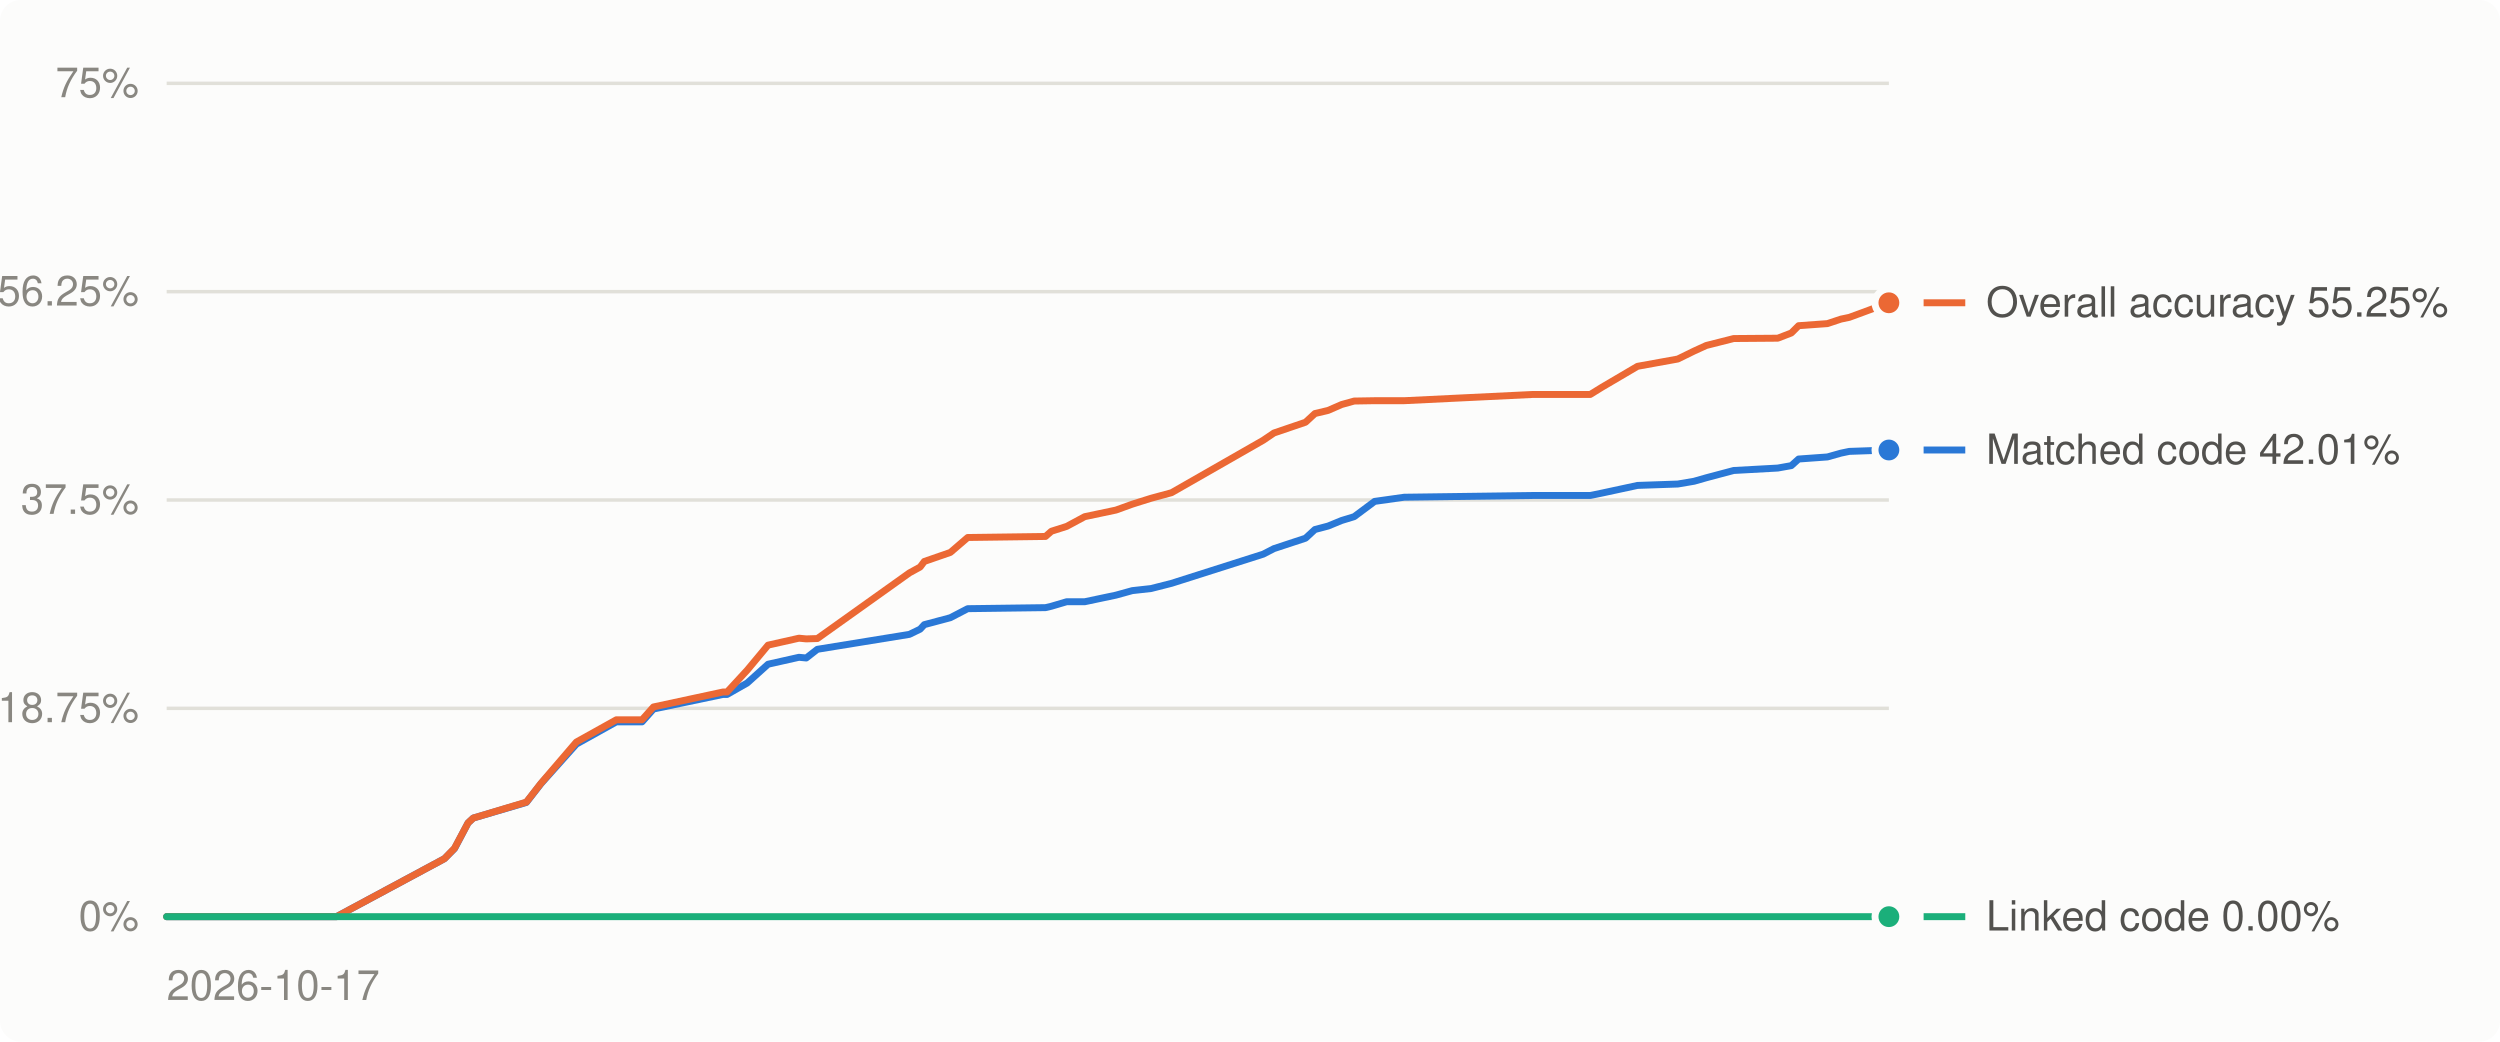
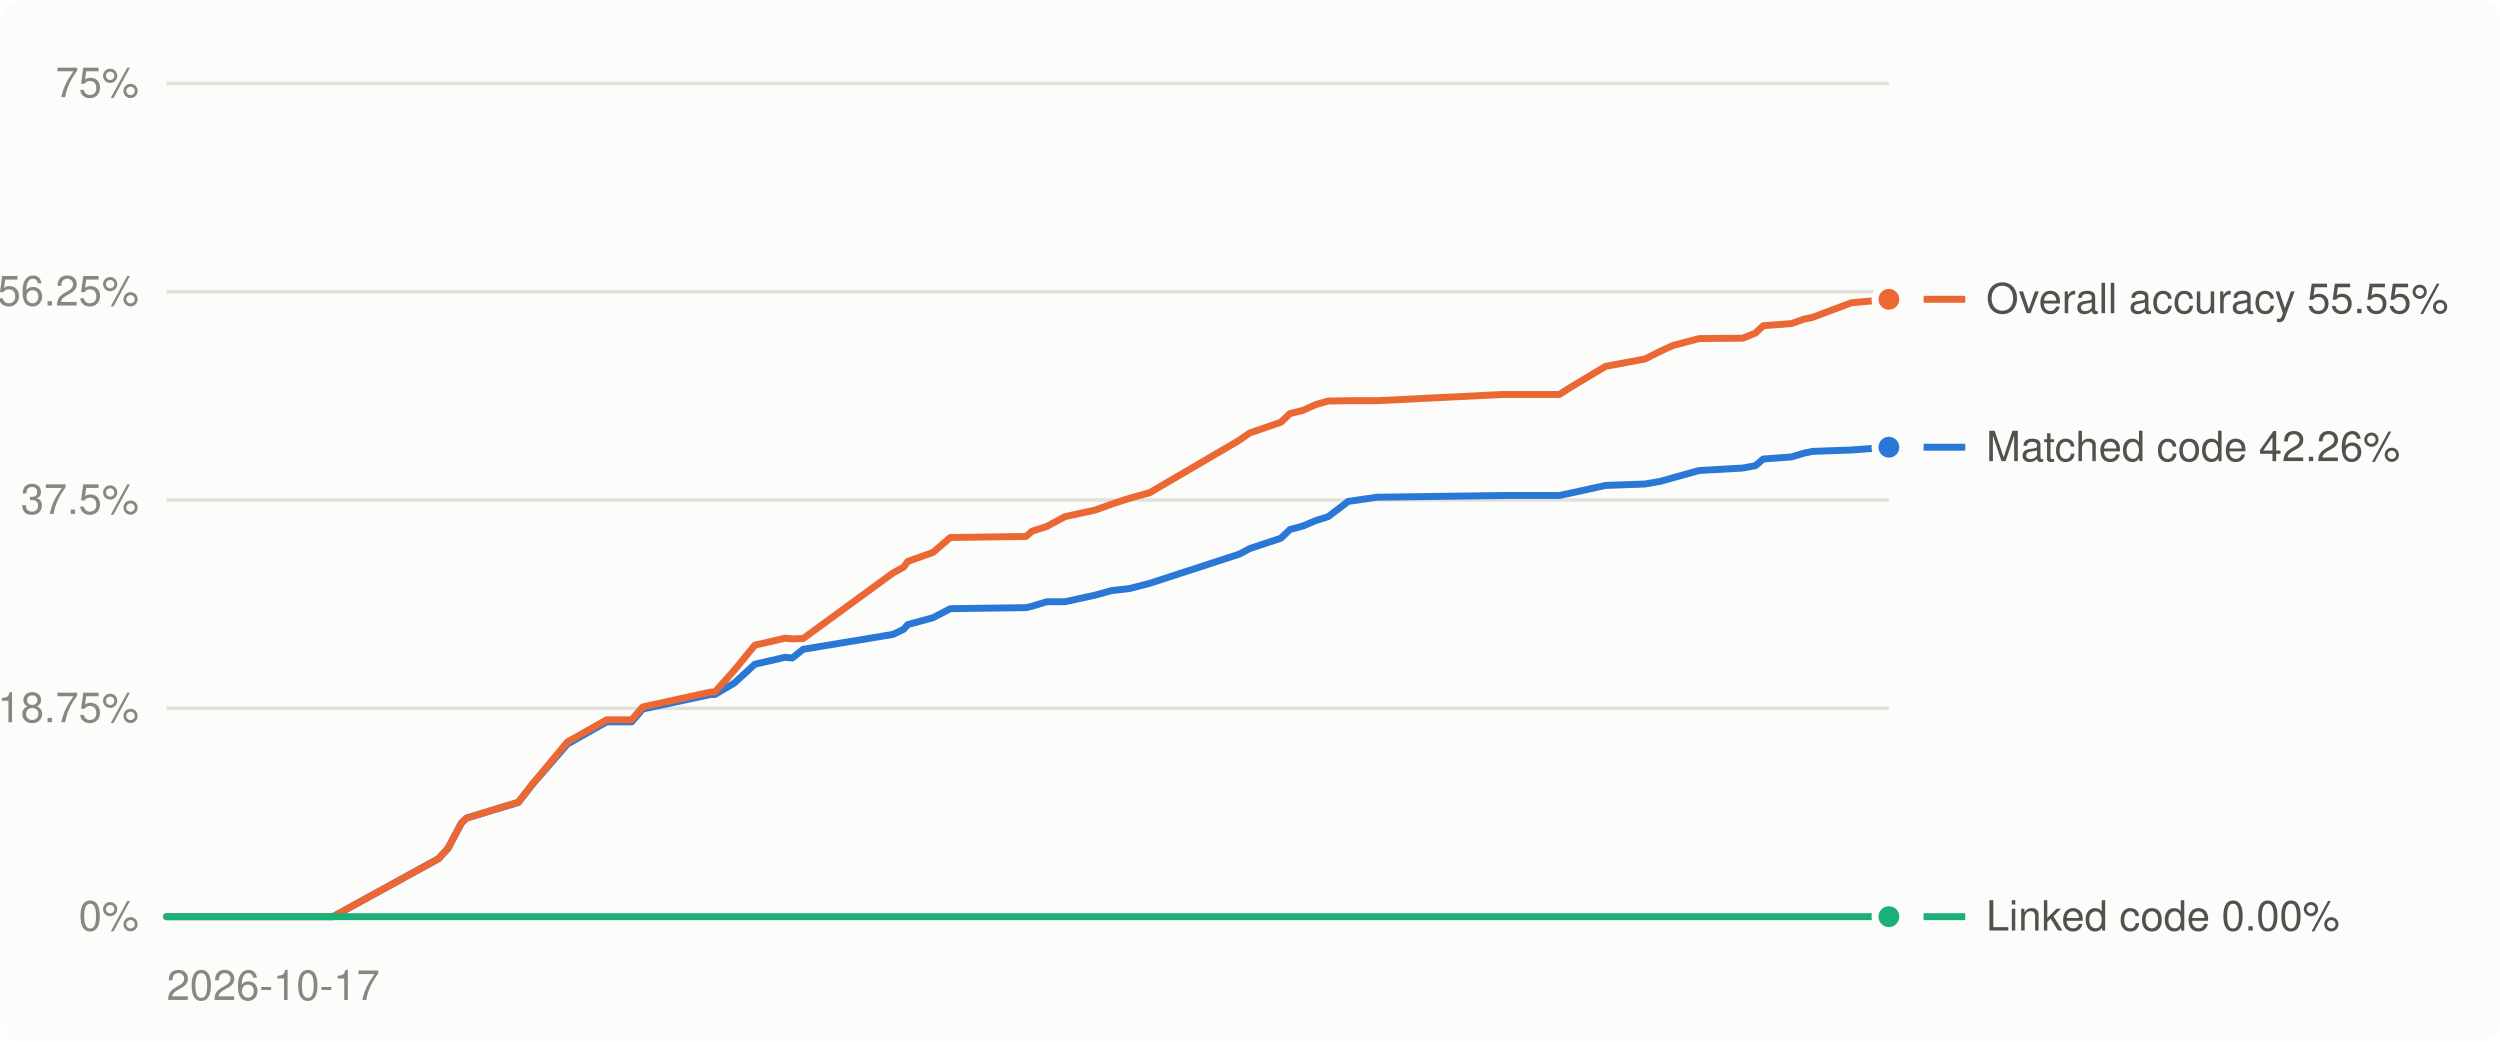
<svg xmlns="http://www.w3.org/2000/svg" viewBox="0 0 720 300" width="720" height="300" role="img" aria-label="Decompilation progress over time">
  <style>
.bg{fill:#fcfcfb}.grid{stroke:#e1e0d9}.muted{fill:#898781}.lbl{fill:#52514e}.ln0{stroke:#2a78d6}.dot0{fill:#2a78d6;stroke:#fcfcfb}.ln1{stroke:#eb6834}.dot1{fill:#eb6834;stroke:#fcfcfb}.ln2{stroke:#1baf7a}.dot2{fill:#1baf7a;stroke:#fcfcfb}
@media (prefers-color-scheme: dark){.bg{fill:#1a1a19}.grid{stroke:#2c2c2a}.muted{fill:#898781}.lbl{fill:#c3c2b7}.ln0{stroke:#3987e5}.dot0{fill:#3987e5;stroke:#1a1a19}.ln1{stroke:#d95926}.dot1{fill:#d95926;stroke:#1a1a19}.ln2{stroke:#199e70}.dot2{fill:#199e70;stroke:#1a1a19}}
text{font:12px -apple-system,BlinkMacSystemFont,'Segoe UI',Helvetica,Arial,sans-serif}
</style>
  <rect class="bg" width="720" height="300" rx="6" />
  <line x1="48" x2="544" y1="264.0" y2="264.0" class="grid" stroke-width="1" />
  <text x="40" y="268.0" class="muted" text-anchor="end">0%</text>
  <line x1="48" x2="544" y1="204.0" y2="204.0" class="grid" stroke-width="1" />
  <text x="40" y="208.0" class="muted" text-anchor="end">18.75%</text>
  <line x1="48" x2="544" y1="144.0" y2="144.0" class="grid" stroke-width="1" />
  <text x="40" y="148.0" class="muted" text-anchor="end">37.5%</text>
  <line x1="48" x2="544" y1="84.0" y2="84.0" class="grid" stroke-width="1" />
  <text x="40" y="88.0" class="muted" text-anchor="end">56.25%</text>
  <line x1="48" x2="544" y1="24.0" y2="24.0" class="grid" stroke-width="1" />
  <text x="40" y="28.0" class="muted" text-anchor="end">75%</text>
  <text class="muted" x="48.0" y="288" text-anchor="start">2026-10-17</text>
-   <polyline points="48.0,264.0 96.9,264.0 128.0,247.3 130.9,244.4 134.8,237.0 136.3,235.6 151.6,231.1 155.8,225.7 166.0,214.3 177.5,207.9 184.9,207.9 188.2,204.2 208.2,200.0 209.4,200.0 215.2,196.7 221.2,191.3 230.1,189.3 232.2,189.5 235.4,187.0 261.9,182.7 265.0,181.2 266.2,179.9 273.7,177.9 278.7,175.3 301.1,175.0 302.8,174.6 307.2,173.3 312.4,173.3 321.4,171.4 326.1,170.1 331.5,169.5 337.4,168.0 363.8,159.6 366.9,158.0 376.0,155.0 378.7,152.5 382.5,151.5 386.4,149.9 390.0,148.8 395.9,144.4 404.4,143.2 441.5,142.7 458.0,142.7 461.4,142.0 471.6,139.8 483.2,139.4 487.9,138.6 491.4,137.6 499.3,135.5 512.0,134.8 515.9,134.1 518.0,132.2 526.3,131.6 530.2,130.5 532.6,130.0 544.0,129.6" fill="none" class="ln0" stroke-width="2" stroke-linejoin="round" stroke-linecap="round" />
-   <polyline points="48.0,264.0 96.9,264.0 128.0,247.3 130.9,244.3 134.8,237.0 136.3,235.6 151.6,231.0 155.8,225.6 166.0,213.7 177.5,207.3 184.9,207.3 188.2,203.6 208.2,199.3 209.4,199.3 215.2,193.0 221.2,185.8 230.1,183.8 232.2,184.0 235.4,183.9 261.9,165.0 265.0,163.3 266.2,161.7 273.7,159.1 278.7,154.8 301.1,154.5 302.8,153.0 307.2,151.6 312.4,148.8 321.4,146.9 326.1,145.2 331.5,143.5 337.4,141.9 363.8,126.8 366.9,124.7 376.0,121.6 378.7,119.1 382.5,118.2 386.4,116.5 390.0,115.5 395.9,115.4 404.4,115.4 441.5,113.6 458.0,113.6 461.4,111.5 471.6,105.5 483.2,103.4 487.9,101.1 491.4,99.5 499.3,97.5 512.0,97.4 515.9,95.9 518.0,93.8 526.3,93.2 530.2,91.9 532.6,91.4 544.0,87.2" fill="none" class="ln1" stroke-width="2" stroke-linejoin="round" stroke-linecap="round" />
-   <polyline points="48.0,264.0 96.9,264.0 128.0,264.0 130.9,264.0 134.8,264.0 136.3,264.0 151.6,264.0 155.8,264.0 166.0,264.0 177.5,264.0 184.9,264.0 188.2,264.0 208.2,264.0 209.4,264.0 215.2,264.0 221.2,264.0 230.1,264.0 232.2,264.0 235.4,264.0 261.9,264.0 265.0,264.0 266.2,264.0 273.7,264.0 278.7,264.0 301.1,264.0 302.8,264.0 307.2,264.0 312.4,264.0 321.4,264.0 326.1,264.0 331.5,264.0 337.4,264.0 363.8,264.0 366.9,264.0 376.0,264.0 378.7,264.0 382.5,264.0 386.4,264.0 390.0,264.0 395.9,264.0 404.4,264.0 441.5,264.0 458.0,264.0 461.4,264.0 471.6,264.0 483.2,264.0 487.9,264.0 491.4,264.0 499.3,264.0 512.0,264.0 515.9,264.0 518.0,264.0 526.3,264.0 530.2,264.0 532.6,264.0 544.0,264.0" fill="none" class="ln2" stroke-width="2" stroke-linejoin="round" stroke-linecap="round" />
-   <circle cx="544.0" cy="129.6" r="4" class="dot0" stroke-width="2" />
-   <circle cx="544.0" cy="87.2" r="4" class="dot1" stroke-width="2" />
+   <polyline points="48.0,264.0 95.9,264.0 126.3,247.3 129.0,244.4 132.9,237.0 134.4,235.6 149.3,231.1 153.5,225.7 163.4,214.3 174.7,207.9 181.9,207.9 185.1,204.2 204.7,200.0 205.9,200.0 211.5,196.7 217.4,191.3 226.1,189.3 228.2,189.5 231.3,187.0 257.2,182.7 260.3,181.2 261.4,179.9 268.7,177.9 273.7,175.3 295.5,175.0 297.2,174.6 301.5,173.3 306.7,173.3 315.4,171.4 320.1,170.1 325.3,169.5 331.1,168.0 356.9,159.6 359.9,158.0 368.9,155.0 371.5,152.5 375.2,151.5 379.0,149.9 382.5,148.8 388.3,144.4 396.6,143.2 432.9,142.7 449.1,142.7 452.4,142.0 462.4,139.8 473.7,139.4 478.3,138.6 481.8,137.6 489.4,135.5 501.9,134.8 505.6,134.1 507.8,132.2 515.9,131.6 519.6,130.5 522.0,130.0 533.2,129.6 544.0,128.8" fill="none" class="ln0" stroke-width="2" stroke-linejoin="round" stroke-linecap="round" />
+   <polyline points="48.0,264.0 95.9,264.0 126.3,247.3 129.0,244.3 132.9,237.0 134.4,235.6 149.3,231.0 153.5,225.6 163.4,213.7 174.7,207.3 181.9,207.3 185.1,203.6 204.7,199.3 205.9,199.3 211.5,193.0 217.4,185.8 226.1,183.8 228.2,184.0 231.3,183.9 257.2,165.0 260.3,163.3 261.4,161.7 268.7,159.1 273.7,154.8 295.5,154.5 297.2,153.0 301.5,151.6 306.7,148.8 315.4,146.9 320.1,145.2 325.3,143.5 331.1,141.9 356.9,126.8 359.9,124.7 368.9,121.6 371.5,119.1 375.2,118.2 379.0,116.5 382.5,115.5 388.3,115.4 396.6,115.4 432.9,113.6 449.1,113.6 452.4,111.5 462.4,105.5 473.7,103.4 478.3,101.1 481.8,99.5 489.4,97.5 501.9,97.4 505.6,95.9 507.8,93.8 515.9,93.2 519.6,91.9 522.0,91.4 533.2,87.2 544.0,86.2" fill="none" class="ln1" stroke-width="2" stroke-linejoin="round" stroke-linecap="round" />
+   <polyline points="48.0,264.0 95.9,264.0 126.3,264.0 129.0,264.0 132.9,264.0 134.4,264.0 149.3,264.0 153.5,264.0 163.4,264.0 174.7,264.0 181.9,264.0 185.1,264.0 204.7,264.0 205.9,264.0 211.5,264.0 217.4,264.0 226.1,264.0 228.2,264.0 231.3,264.0 257.2,264.0 260.3,264.0 261.4,264.0 268.7,264.0 273.7,264.0 295.5,264.0 297.2,264.0 301.5,264.0 306.7,264.0 315.4,264.0 320.1,264.0 325.3,264.0 331.1,264.0 356.9,264.0 359.9,264.0 368.9,264.0 371.5,264.0 375.2,264.0 379.0,264.0 382.5,264.0 388.3,264.0 396.6,264.0 432.9,264.0 449.1,264.0 452.4,264.0 462.4,264.0 473.7,264.0 478.3,264.0 481.8,264.0 489.4,264.0 501.9,264.0 505.6,264.0 507.8,264.0 515.9,264.0 519.6,264.0 522.0,264.0 533.2,264.0 544.0,264.0" fill="none" class="ln2" stroke-width="2" stroke-linejoin="round" stroke-linecap="round" />
+   <circle cx="544.0" cy="128.8" r="4" class="dot0" stroke-width="2" />
+   <circle cx="544.0" cy="86.2" r="4" class="dot1" stroke-width="2" />
  <circle cx="544.0" cy="264.0" r="4" class="dot2" stroke-width="2" />
  <line x1="554" x2="566" y1="264.0" y2="264.0" class="ln2" stroke-width="2" />
  <text class="lbl" x="572" y="268.0">Linked code 0.00%</text>
-   <line x1="554" x2="566" y1="129.6" y2="129.6" class="ln0" stroke-width="2" />
-   <text class="lbl" x="572" y="133.6">Matched code 42.01%</text>
-   <line x1="554" x2="566" y1="87.2" y2="87.2" class="ln1" stroke-width="2" />
-   <text class="lbl" x="572" y="91.2">Overall accuracy 55.25%</text>
+   <line x1="554" x2="566" y1="128.8" y2="128.8" class="ln0" stroke-width="2" />
+   <text class="lbl" x="572" y="132.8">Matched code 42.26%</text>
+   <line x1="554" x2="566" y1="86.2" y2="86.2" class="ln1" stroke-width="2" />
+   <text class="lbl" x="572" y="90.2">Overall accuracy 55.55%</text>
</svg>
